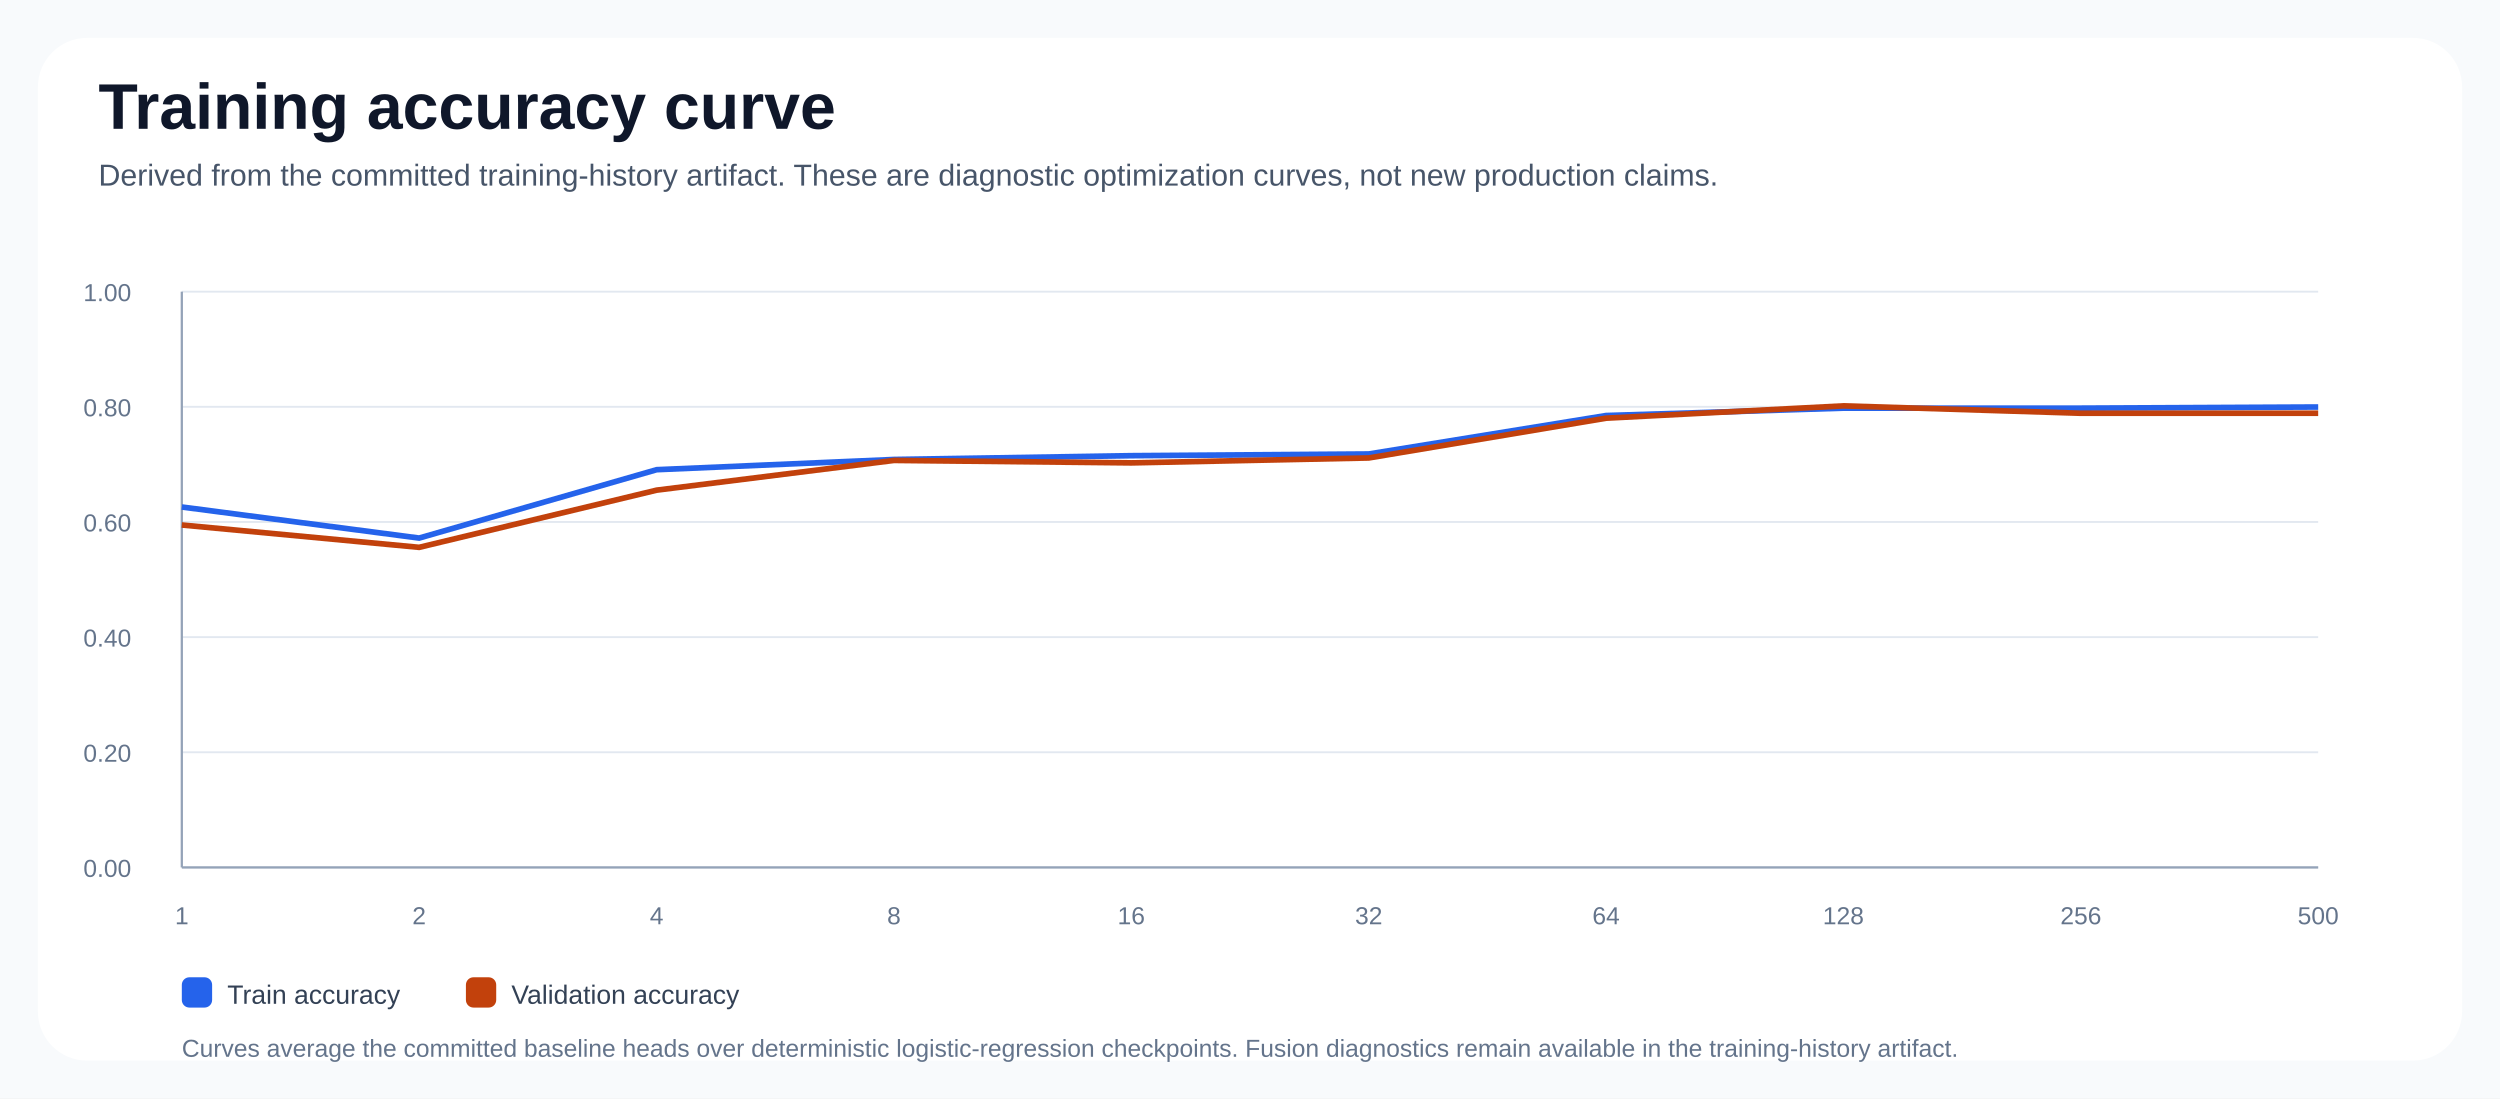
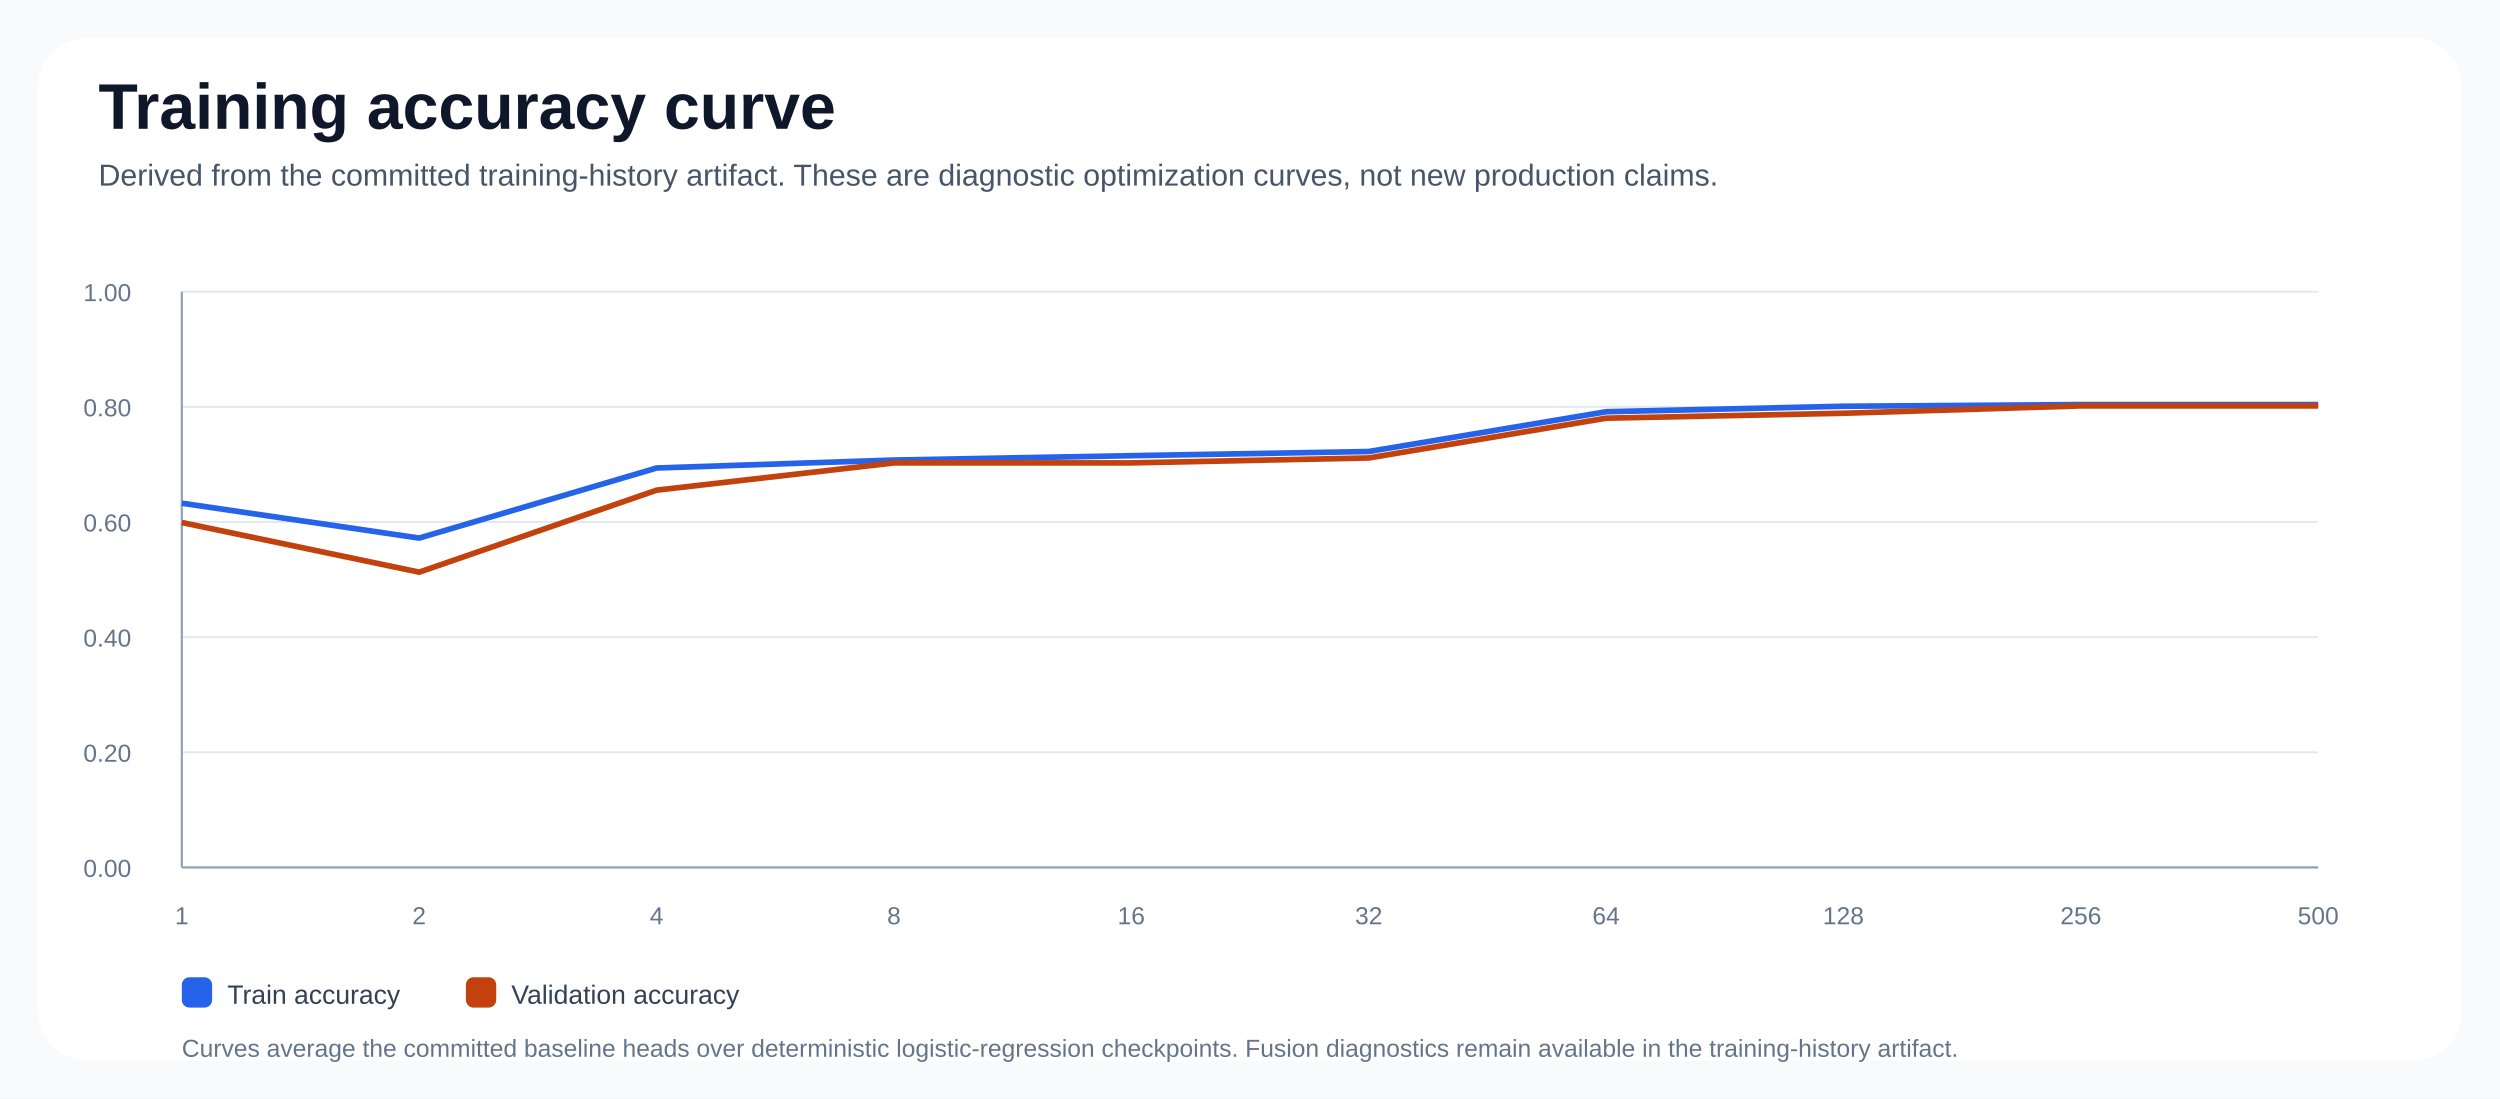
<svg xmlns="http://www.w3.org/2000/svg" width="1320" height="580" viewBox="0 0 1320 580" role="img">
  <style>
text { font-family: 'Segoe UI', Arial, sans-serif; fill: #0f172a; }
.title { font-size: 34px; font-weight: 700; }
.subtitle { font-size: 16px; fill: #475569; }
.card { fill: #ffffff; stroke: #cbd5e1; stroke-width: 1.5; rx: 20; }
.accent { fill: #eff6ff; stroke: #60a5fa; stroke-width: 1.5; rx: 20; }
.warn { fill: #fff7ed; stroke: #fb923c; stroke-width: 1.5; rx: 20; }
.label { font-size: 15px; font-weight: 600; fill: #475569; }
.value { font-size: 32px; font-weight: 700; }
.value-compact { font-size: 22px; font-weight: 700; }
.small { font-size: 13px; fill: #64748b; }
.axis { stroke: #94a3b8; stroke-width: 1.2; }
.grid { stroke: #e2e8f0; stroke-width: 1; }
.legend { font-size: 14px; fill: #334155; }
.stub { font-size: 20px; font-weight: 600; }
</style>
  <rect x="0" y="0" width="1320" height="580" fill="#f8fafc" />
  <rect x="20" y="20" width="1280" height="540" fill="#ffffff" rx="26" />
  <text class="title" x="52" y="68">Training accuracy curve</text>
  <text class="subtitle" x="52" y="98">Derived from the committed training-history artifact. These are diagnostic optimization curves, not new production claims.</text>
  <line class="grid" x1="96" y1="458.0" x2="1224" y2="458.0" />
  <text class="small" x="44" y="463.0">0.00</text>
  <line class="grid" x1="96" y1="397.2" x2="1224" y2="397.2" />
  <text class="small" x="44" y="402.2">0.20</text>
  <line class="grid" x1="96" y1="336.4" x2="1224" y2="336.4" />
  <text class="small" x="44" y="341.4">0.40</text>
  <line class="grid" x1="96" y1="275.6" x2="1224" y2="275.6" />
  <text class="small" x="44" y="280.6">0.60</text>
  <line class="grid" x1="96" y1="214.8" x2="1224" y2="214.8" />
  <text class="small" x="44" y="219.8">0.80</text>
  <line class="grid" x1="96" y1="154.0" x2="1224" y2="154.0" />
  <text class="small" x="44" y="159.0">1.00</text>
  <line class="axis" x1="96" y1="154" x2="96" y2="458" />
  <line class="axis" x1="96" y1="458" x2="1224" y2="458" />
-   <polyline fill="none" stroke="#2563eb" stroke-width="3" points="96.0,267.7 221.3,284.1 346.7,248.0 472.0,242.6 597.3,240.6 722.7,239.7 848.0,219.4 973.3,215.5 1098.7,215.5 1224.0,214.9" />
-   <polyline fill="none" stroke="#c2410c" stroke-width="3" points="96.0,277.2 221.3,289.0 346.7,258.8 472.0,243.1 597.3,244.4 722.7,241.8 848.0,220.8 973.3,214.3 1098.7,218.2 1224.0,218.2" />
+   <polyline fill="none" stroke="#2563eb" stroke-width="3" points="96.0,265.7 221.3,284.1 346.7,247.1 472.0,242.9 597.3,240.6 722.7,238.4 848.0,217.4 973.3,214.5 1098.7,213.6 1224.0,213.6" />
+   <polyline fill="none" stroke="#c2410c" stroke-width="3" points="96.0,275.9 221.3,302.1 346.7,258.8 472.0,244.4 597.3,244.4 722.7,241.8 848.0,220.8 973.3,218.2 1098.7,214.3 1224.0,214.3" />
  <text class="small" x="96.0" y="488" text-anchor="middle">1</text>
  <text class="small" x="221.3" y="488" text-anchor="middle">2</text>
  <text class="small" x="346.7" y="488" text-anchor="middle">4</text>
  <text class="small" x="472.0" y="488" text-anchor="middle">8</text>
  <text class="small" x="597.3" y="488" text-anchor="middle">16</text>
  <text class="small" x="722.7" y="488" text-anchor="middle">32</text>
  <text class="small" x="848.0" y="488" text-anchor="middle">64</text>
  <text class="small" x="973.3" y="488" text-anchor="middle">128</text>
  <text class="small" x="1098.7" y="488" text-anchor="middle">256</text>
  <text class="small" x="1224.0" y="488" text-anchor="middle">500</text>
  <rect x="96" y="516" width="16" height="16" fill="#2563eb" rx="4" />
  <text class="legend" x="120" y="530">Train accuracy</text>
  <rect x="246" y="516" width="16" height="16" fill="#c2410c" rx="4" />
  <text class="legend" x="270" y="530">Validation accuracy</text>
  <text class="small" x="96" y="558">Curves average the committed baseline heads over deterministic logistic-regression checkpoints. Fusion diagnostics remain available in the training-history artifact.</text>
</svg>
